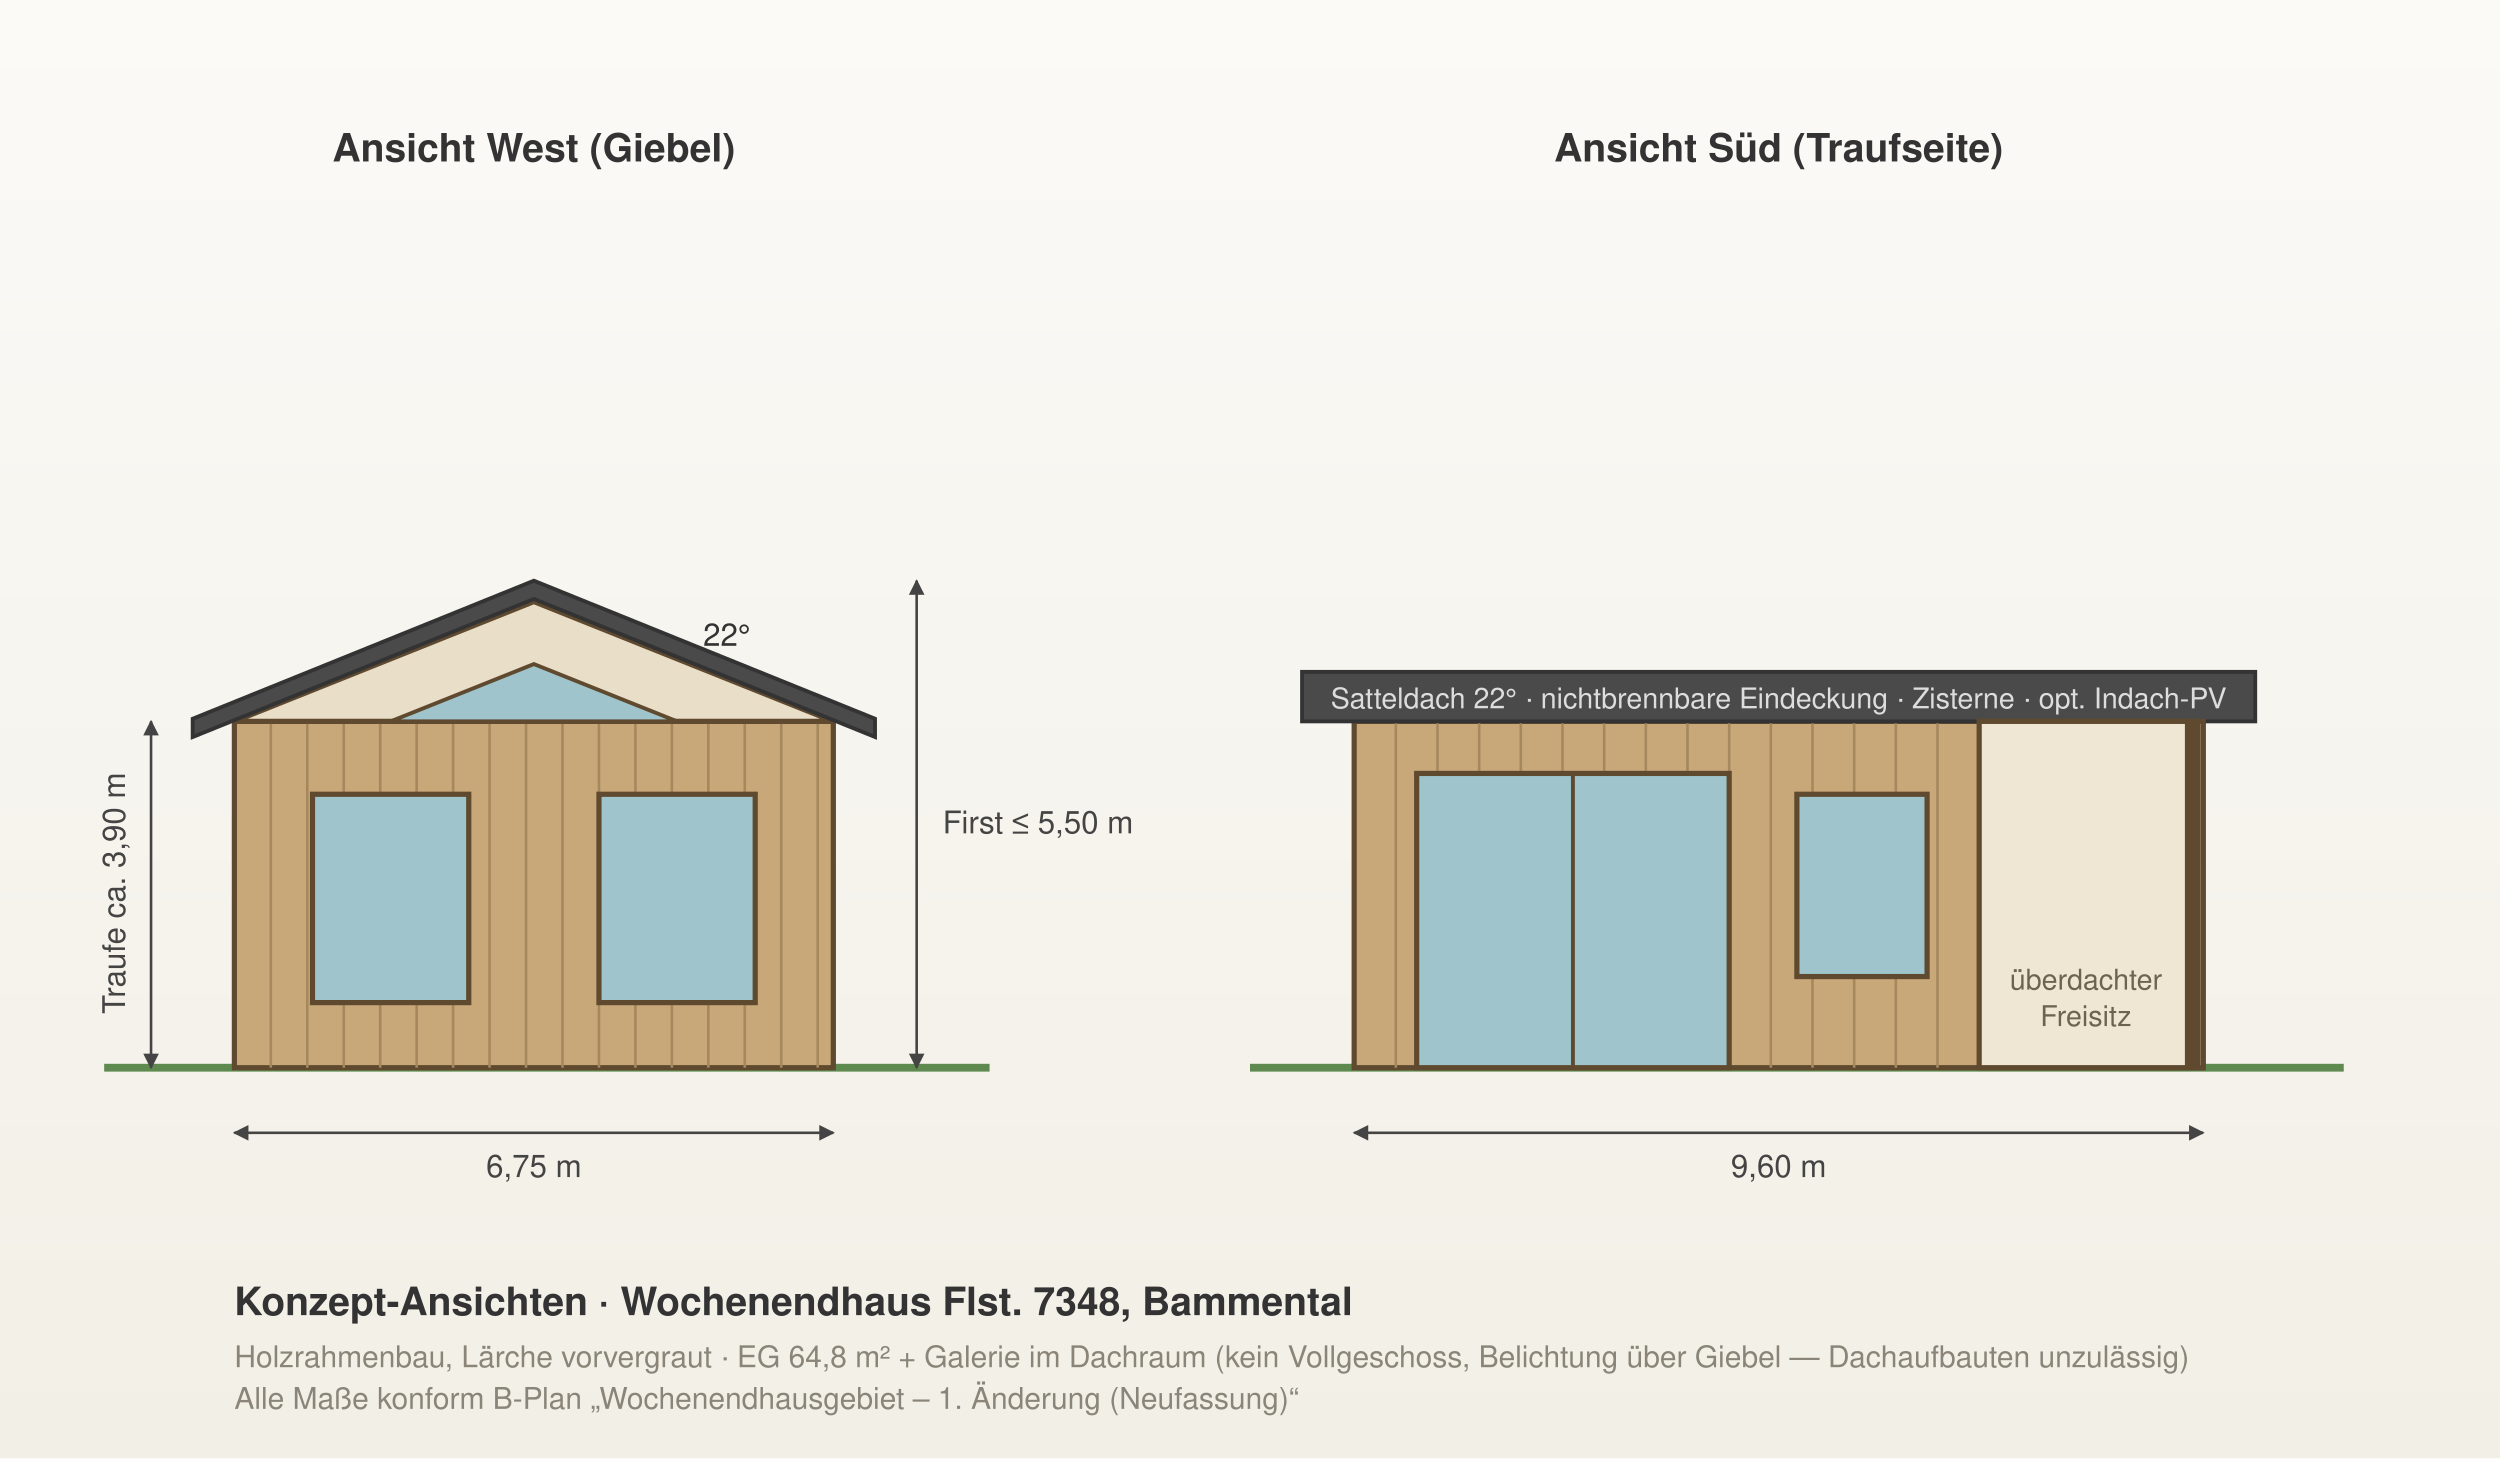
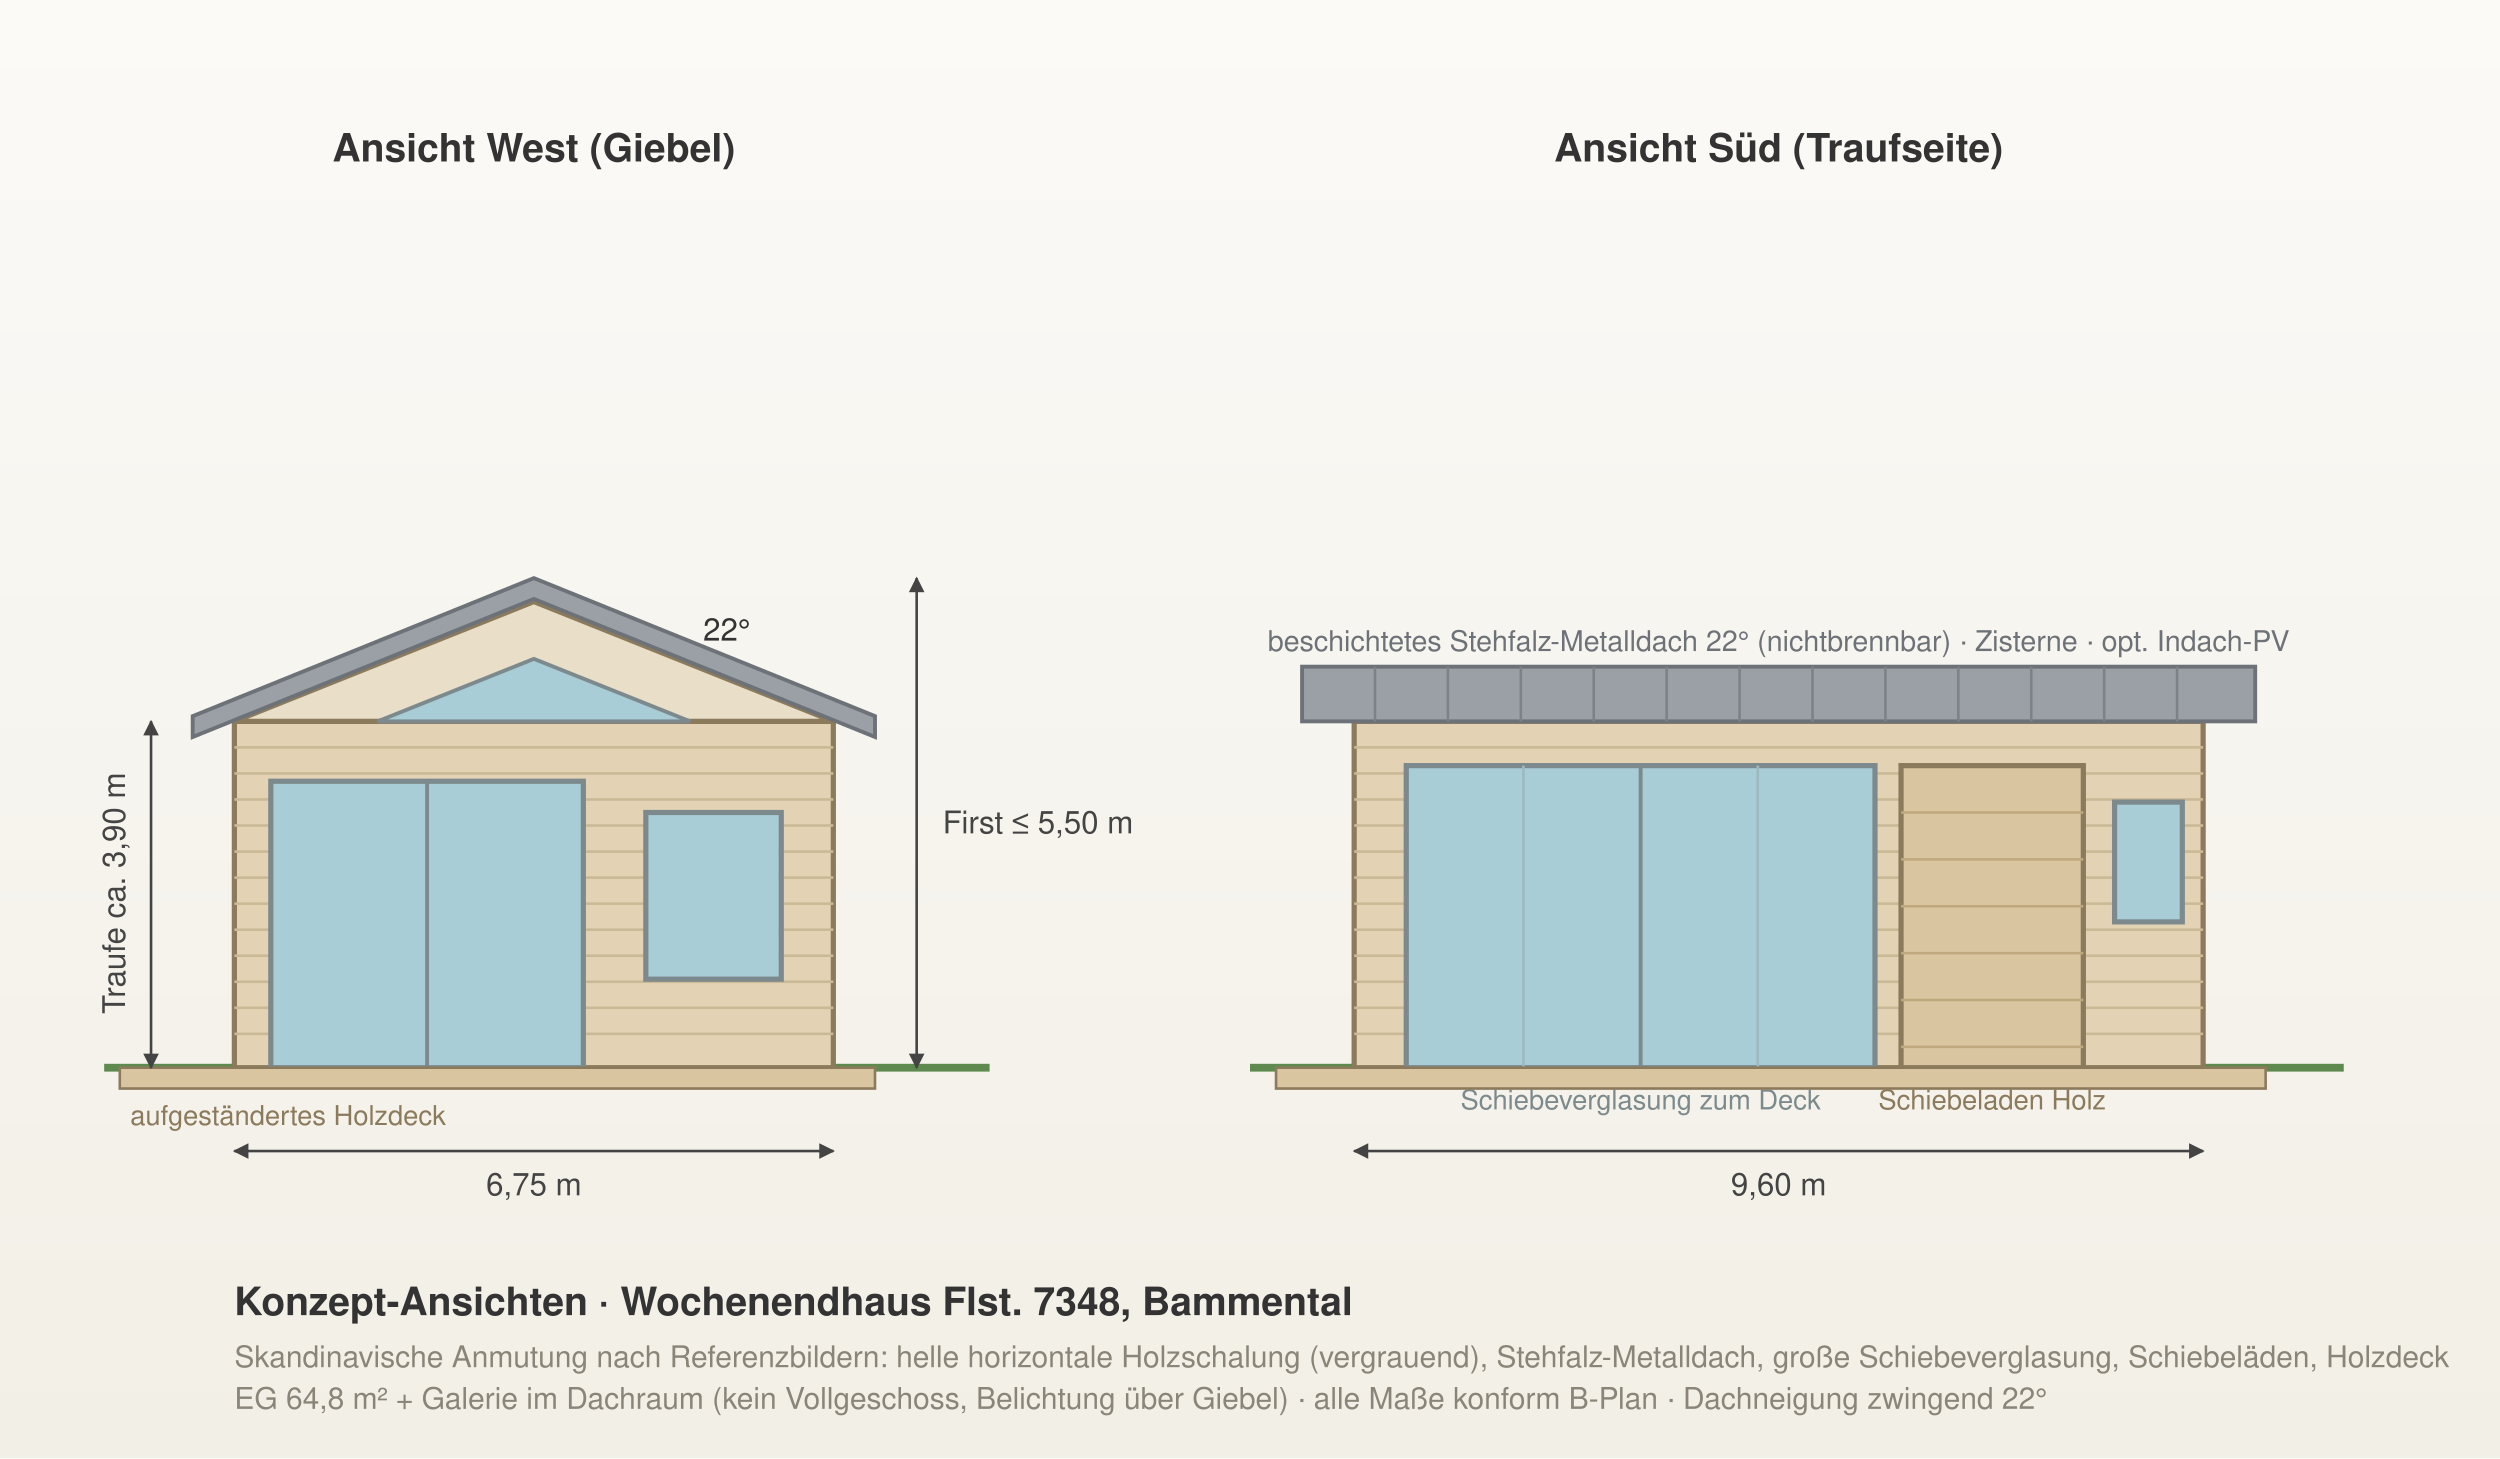
<svg xmlns="http://www.w3.org/2000/svg" viewBox="0 0 960 560" font-family="Helvetica, Arial, sans-serif">
  <defs>
    <linearGradient id="sky" x1="0" y1="0" x2="0" y2="1">
      <stop offset="0" stop-color="#fbfaf7" />
      <stop offset="1" stop-color="#f2efe6" />
    </linearGradient>
    <marker id="da" viewBox="0 0 10 10" refX="9" refY="5" markerWidth="6" markerHeight="6" orient="auto-start-reverse">
      <path d="M0,0 L10,5 L0,10 z" fill="#444" />
    </marker>
-     <g id="holz">
-       <line x1="0" y1="0" x2="0" y2="200" stroke="#9a7b52" stroke-width="1" />
-     </g>
  </defs>
  <rect width="960" height="560" fill="url(#sky)" />
  <g transform="translate(90,90)">
    <text x="115" y="-28" font-size="15" font-weight="bold" fill="#333" text-anchor="middle">Ansicht West (Giebel)</text>
    <line x1="-50" y1="320" x2="290" y2="320" stroke="#5e8a4f" stroke-width="3" />
-     <rect x="0" y="187" width="230" height="133" fill="#c8a878" stroke="#5f4a30" stroke-width="2" />
-     <g stroke="#a5885e" stroke-width="1">
-       <line x1="14" y1="187" x2="14" y2="320" />
-       <line x1="28" y1="187" x2="28" y2="320" />
-       <line x1="42" y1="187" x2="42" y2="320" />
-       <line x1="56" y1="187" x2="56" y2="320" />
-       <line x1="70" y1="187" x2="70" y2="320" />
-       <line x1="84" y1="187" x2="84" y2="320" />
-       <line x1="98" y1="187" x2="98" y2="320" />
-       <line x1="112" y1="187" x2="112" y2="320" />
-       <line x1="126" y1="187" x2="126" y2="320" />
-       <line x1="140" y1="187" x2="140" y2="320" />
-       <line x1="154" y1="187" x2="154" y2="320" />
-       <line x1="168" y1="187" x2="168" y2="320" />
-       <line x1="182" y1="187" x2="182" y2="320" />
-       <line x1="196" y1="187" x2="196" y2="320" />
-       <line x1="210" y1="187" x2="210" y2="320" />
-       <line x1="224" y1="187" x2="224" y2="320" />
+     <rect x="0" y="187" width="230" height="133" fill="#e3d3b4" stroke="#8c7a5c" stroke-width="2" />
+     <g stroke="#cbb995" stroke-width="1">
+       <line x1="0" y1="197" x2="230" y2="197" />
+       <line x1="0" y1="207" x2="230" y2="207" />
+       <line x1="0" y1="217" x2="230" y2="217" />
+       <line x1="0" y1="227" x2="230" y2="227" />
+       <line x1="0" y1="237" x2="230" y2="237" />
+       <line x1="0" y1="247" x2="230" y2="247" />
+       <line x1="0" y1="257" x2="230" y2="257" />
+       <line x1="0" y1="267" x2="230" y2="267" />
+       <line x1="0" y1="277" x2="230" y2="277" />
+       <line x1="0" y1="287" x2="230" y2="287" />
+       <line x1="0" y1="297" x2="230" y2="297" />
+       <line x1="0" y1="307" x2="230" y2="307" />
    </g>
-     <polygon points="0,187 115,141 230,187" fill="#e9dfc9" stroke="#5f4a30" stroke-width="2" />
-     <polygon points="60,187 115,165 170,187" fill="#9fc4cc" stroke="#5f4a30" stroke-width="1.5" />
-     <polygon points="-16,193 115,140 246,193 246,186 115,133 -16,186" fill="#4a4a4a" stroke="#333" stroke-width="1.5" />
-     <rect x="30" y="215" width="60" height="80" fill="#9fc4cc" stroke="#5f4a30" stroke-width="2" />
-     <rect x="140" y="215" width="60" height="80" fill="#9fc4cc" stroke="#5f4a30" stroke-width="2" />
-     <line x1="262" y1="320" x2="262" y2="133" stroke="#444" stroke-width="1" marker-start="url(#da)" marker-end="url(#da)" />
+     <polygon points="0,187 115,141 230,187" fill="#e9dfc9" stroke="#8c7a5c" stroke-width="2" />
+     <polygon points="55,187 115,163 175,187" fill="#a9cdd6" stroke="#7c8a8e" stroke-width="1.5" />
+     <polygon points="-16,193 115,140 246,193 246,185 115,132 -16,185" fill="#9aa0a6" stroke="#6d7278" stroke-width="1.5" />
+     <rect x="14" y="210" width="120" height="110" fill="#a9cdd6" stroke="#7c8a8e" stroke-width="2" />
+     <line x1="74" y1="210" x2="74" y2="320" stroke="#7c8a8e" stroke-width="1.5" />
+     <rect x="158" y="222" width="52" height="64" fill="#a9cdd6" stroke="#7c8a8e" stroke-width="2" />
+     <rect x="-44" y="320" width="290" height="8" fill="#d9c6a0" stroke="#8c7a5c" stroke-width="1" />
+     <text x="-40" y="342" font-size="10.5" fill="#8c7a5c">aufgeständertes Holzdeck</text>
+     <line x1="262" y1="320" x2="262" y2="132" stroke="#444" stroke-width="1" marker-start="url(#da)" marker-end="url(#da)" />
    <text x="272" y="230" font-size="12" fill="#444">First ≤ 5,50 m</text>
    <line x1="-32" y1="320" x2="-32" y2="187" stroke="#444" stroke-width="1" marker-start="url(#da)" marker-end="url(#da)" />
    <text x="-42" y="253" font-size="12" fill="#444" text-anchor="middle" transform="rotate(-90 -42 253)">Traufe ca. 3,90 m</text>
-     <line x1="0" y1="345" x2="230" y2="345" stroke="#444" stroke-width="1" marker-start="url(#da)" marker-end="url(#da)" />
-     <text x="115" y="362" font-size="12" fill="#444" text-anchor="middle">6,75 m</text>
-     <text x="180" y="158" font-size="12" fill="#333">22°</text>
+     <line x1="0" y1="352" x2="230" y2="352" stroke="#444" stroke-width="1" marker-start="url(#da)" marker-end="url(#da)" />
+     <text x="115" y="369" font-size="12" fill="#444" text-anchor="middle">6,75 m</text>
+     <text x="180" y="156" font-size="12" fill="#333">22°</text>
  </g>
  <g transform="translate(520,90)">
    <text x="163" y="-28" font-size="15" font-weight="bold" fill="#333" text-anchor="middle">Ansicht Süd (Traufseite)</text>
    <line x1="-40" y1="320" x2="380" y2="320" stroke="#5e8a4f" stroke-width="3" />
-     <rect x="0" y="187" width="326" height="133" fill="#c8a878" stroke="#5f4a30" stroke-width="2" />
-     <g stroke="#a5885e" stroke-width="1">
-       <line x1="16" y1="187" x2="16" y2="320" />
-       <line x1="32" y1="187" x2="32" y2="320" />
-       <line x1="48" y1="187" x2="48" y2="320" />
-       <line x1="64" y1="187" x2="64" y2="320" />
-       <line x1="80" y1="187" x2="80" y2="320" />
-       <line x1="96" y1="187" x2="96" y2="320" />
-       <line x1="112" y1="187" x2="112" y2="320" />
-       <line x1="128" y1="187" x2="128" y2="320" />
-       <line x1="144" y1="187" x2="144" y2="320" />
-       <line x1="160" y1="187" x2="160" y2="320" />
-       <line x1="176" y1="187" x2="176" y2="320" />
-       <line x1="192" y1="187" x2="192" y2="320" />
-       <line x1="208" y1="187" x2="208" y2="320" />
-       <line x1="224" y1="187" x2="224" y2="320" />
+     <rect x="0" y="187" width="326" height="133" fill="#e3d3b4" stroke="#8c7a5c" stroke-width="2" />
+     <g stroke="#cbb995" stroke-width="1">
+       <line x1="0" y1="197" x2="326" y2="197" />
+       <line x1="0" y1="207" x2="326" y2="207" />
+       <line x1="0" y1="217" x2="326" y2="217" />
+       <line x1="0" y1="227" x2="326" y2="227" />
+       <line x1="0" y1="237" x2="326" y2="237" />
+       <line x1="0" y1="247" x2="326" y2="247" />
+       <line x1="0" y1="257" x2="326" y2="257" />
+       <line x1="0" y1="267" x2="326" y2="267" />
+       <line x1="0" y1="277" x2="326" y2="277" />
+       <line x1="0" y1="287" x2="326" y2="287" />
+       <line x1="0" y1="297" x2="326" y2="297" />
+       <line x1="0" y1="307" x2="326" y2="307" />
    </g>
-     <rect x="-20" y="168" width="366" height="19" fill="#4a4a4a" stroke="#333" stroke-width="1.5" />
-     <text x="163" y="182" font-size="11" fill="#ddd" text-anchor="middle">Satteldach 22° · nichtbrennbare Eindeckung · Zisterne · opt. Indach-PV</text>
-     <rect x="240" y="187" width="86" height="133" fill="#efe7d4" stroke="#5f4a30" stroke-width="2" />
-     <line x1="322" y1="187" x2="322" y2="320" stroke="#5f4a30" stroke-width="6" />
-     <text x="281" y="290" font-size="11" fill="#6d6350" text-anchor="middle">überdachter</text>
-     <text x="281" y="304" font-size="11" fill="#6d6350" text-anchor="middle">Freisitz</text>
-     <rect x="24" y="207" width="120" height="113" fill="#9fc4cc" stroke="#5f4a30" stroke-width="2" />
-     <line x1="84" y1="207" x2="84" y2="320" stroke="#5f4a30" stroke-width="1.5" />
-     <rect x="170" y="215" width="50" height="70" fill="#9fc4cc" stroke="#5f4a30" stroke-width="2" />
-     <line x1="0" y1="345" x2="326" y2="345" stroke="#444" stroke-width="1" marker-start="url(#da)" marker-end="url(#da)" />
-     <text x="163" y="362" font-size="12" fill="#444" text-anchor="middle">9,60 m</text>
+     <rect x="-20" y="166" width="366" height="21" fill="#9aa0a6" stroke="#6d7278" stroke-width="1.5" />
+     <g stroke="#7d8288" stroke-width="1">
+       <line x1="8" y1="166" x2="8" y2="187" />
+       <line x1="36" y1="166" x2="36" y2="187" />
+       <line x1="64" y1="166" x2="64" y2="187" />
+       <line x1="92" y1="166" x2="92" y2="187" />
+       <line x1="120" y1="166" x2="120" y2="187" />
+       <line x1="148" y1="166" x2="148" y2="187" />
+       <line x1="176" y1="166" x2="176" y2="187" />
+       <line x1="204" y1="166" x2="204" y2="187" />
+       <line x1="232" y1="166" x2="232" y2="187" />
+       <line x1="260" y1="166" x2="260" y2="187" />
+       <line x1="288" y1="166" x2="288" y2="187" />
+       <line x1="316" y1="166" x2="316" y2="187" />
+     </g>
+     <text x="163" y="160" font-size="11" fill="#6d7278" text-anchor="middle">beschichtetes Stehfalz-Metalldach 22° (nichtbrennbar) · Zisterne · opt. Indach-PV</text>
+     <rect x="20" y="204" width="180" height="116" fill="#a9cdd6" stroke="#7c8a8e" stroke-width="2" />
+     <line x1="110" y1="204" x2="110" y2="320" stroke="#7c8a8e" stroke-width="1.5" />
+     <line x1="65" y1="204" x2="65" y2="320" stroke="#9db8bf" stroke-width="1" />
+     <line x1="155" y1="204" x2="155" y2="320" stroke="#9db8bf" stroke-width="1" />
+     <text x="110" y="336" font-size="10.5" fill="#7c8a8e" text-anchor="middle">Schiebeverglasung zum Deck</text>
+     <rect x="210" y="204" width="70" height="116" fill="#d9c6a0" stroke="#8c7a5c" stroke-width="2" />
+     <g stroke="#bfa87e" stroke-width="1">
+       <line x1="210" y1="222" x2="280" y2="222" />
+       <line x1="210" y1="240" x2="280" y2="240" />
+       <line x1="210" y1="258" x2="280" y2="258" />
+       <line x1="210" y1="276" x2="280" y2="276" />
+       <line x1="210" y1="294" x2="280" y2="294" />
+       <line x1="210" y1="312" x2="280" y2="312" />
+     </g>
+     <text x="245" y="336" font-size="10.5" fill="#8c7a5c" text-anchor="middle">Schiebeladen Holz</text>
+     <rect x="292" y="218" width="26" height="46" fill="#a9cdd6" stroke="#7c8a8e" stroke-width="2" />
+     <rect x="-30" y="320" width="380" height="8" fill="#d9c6a0" stroke="#8c7a5c" stroke-width="1" />
+     <line x1="0" y1="352" x2="326" y2="352" stroke="#444" stroke-width="1" marker-start="url(#da)" marker-end="url(#da)" />
+     <text x="163" y="369" font-size="12" fill="#444" text-anchor="middle">9,60 m</text>
  </g>
  <g transform="translate(90,505)">
    <text x="0" y="0" font-size="15" font-weight="bold" fill="#333">Konzept-Ansichten · Wochenendhaus Flst. 7348, Bammental</text>
-     <text x="0" y="20" font-size="11.5" fill="#8a8578">Holzrahmenbau, Lärche vorvergraut · EG 64,8 m² + Galerie im Dachraum (kein Vollgeschoss, Belichtung über Giebel — Dachaufbauten unzulässig)</text>
-     <text x="0" y="36" font-size="11.5" fill="#8a8578">Alle Maße konform B-Plan „Wochenendhausgebiet – 1. Änderung (Neufassung)“</text>
+     <text x="0" y="20" font-size="11.5" fill="#8a8578">Skandinavische Anmutung nach Referenzbildern: helle horizontale Holzschalung (vergrauend), Stehfalz-Metalldach, große Schiebeverglasung, Schiebeläden, Holzdeck</text>
+     <text x="0" y="36" font-size="11.5" fill="#8a8578">EG 64,8 m² + Galerie im Dachraum (kein Vollgeschoss, Belichtung über Giebel) · alle Maße konform B-Plan · Dachneigung zwingend 22°</text>
  </g>
</svg>
